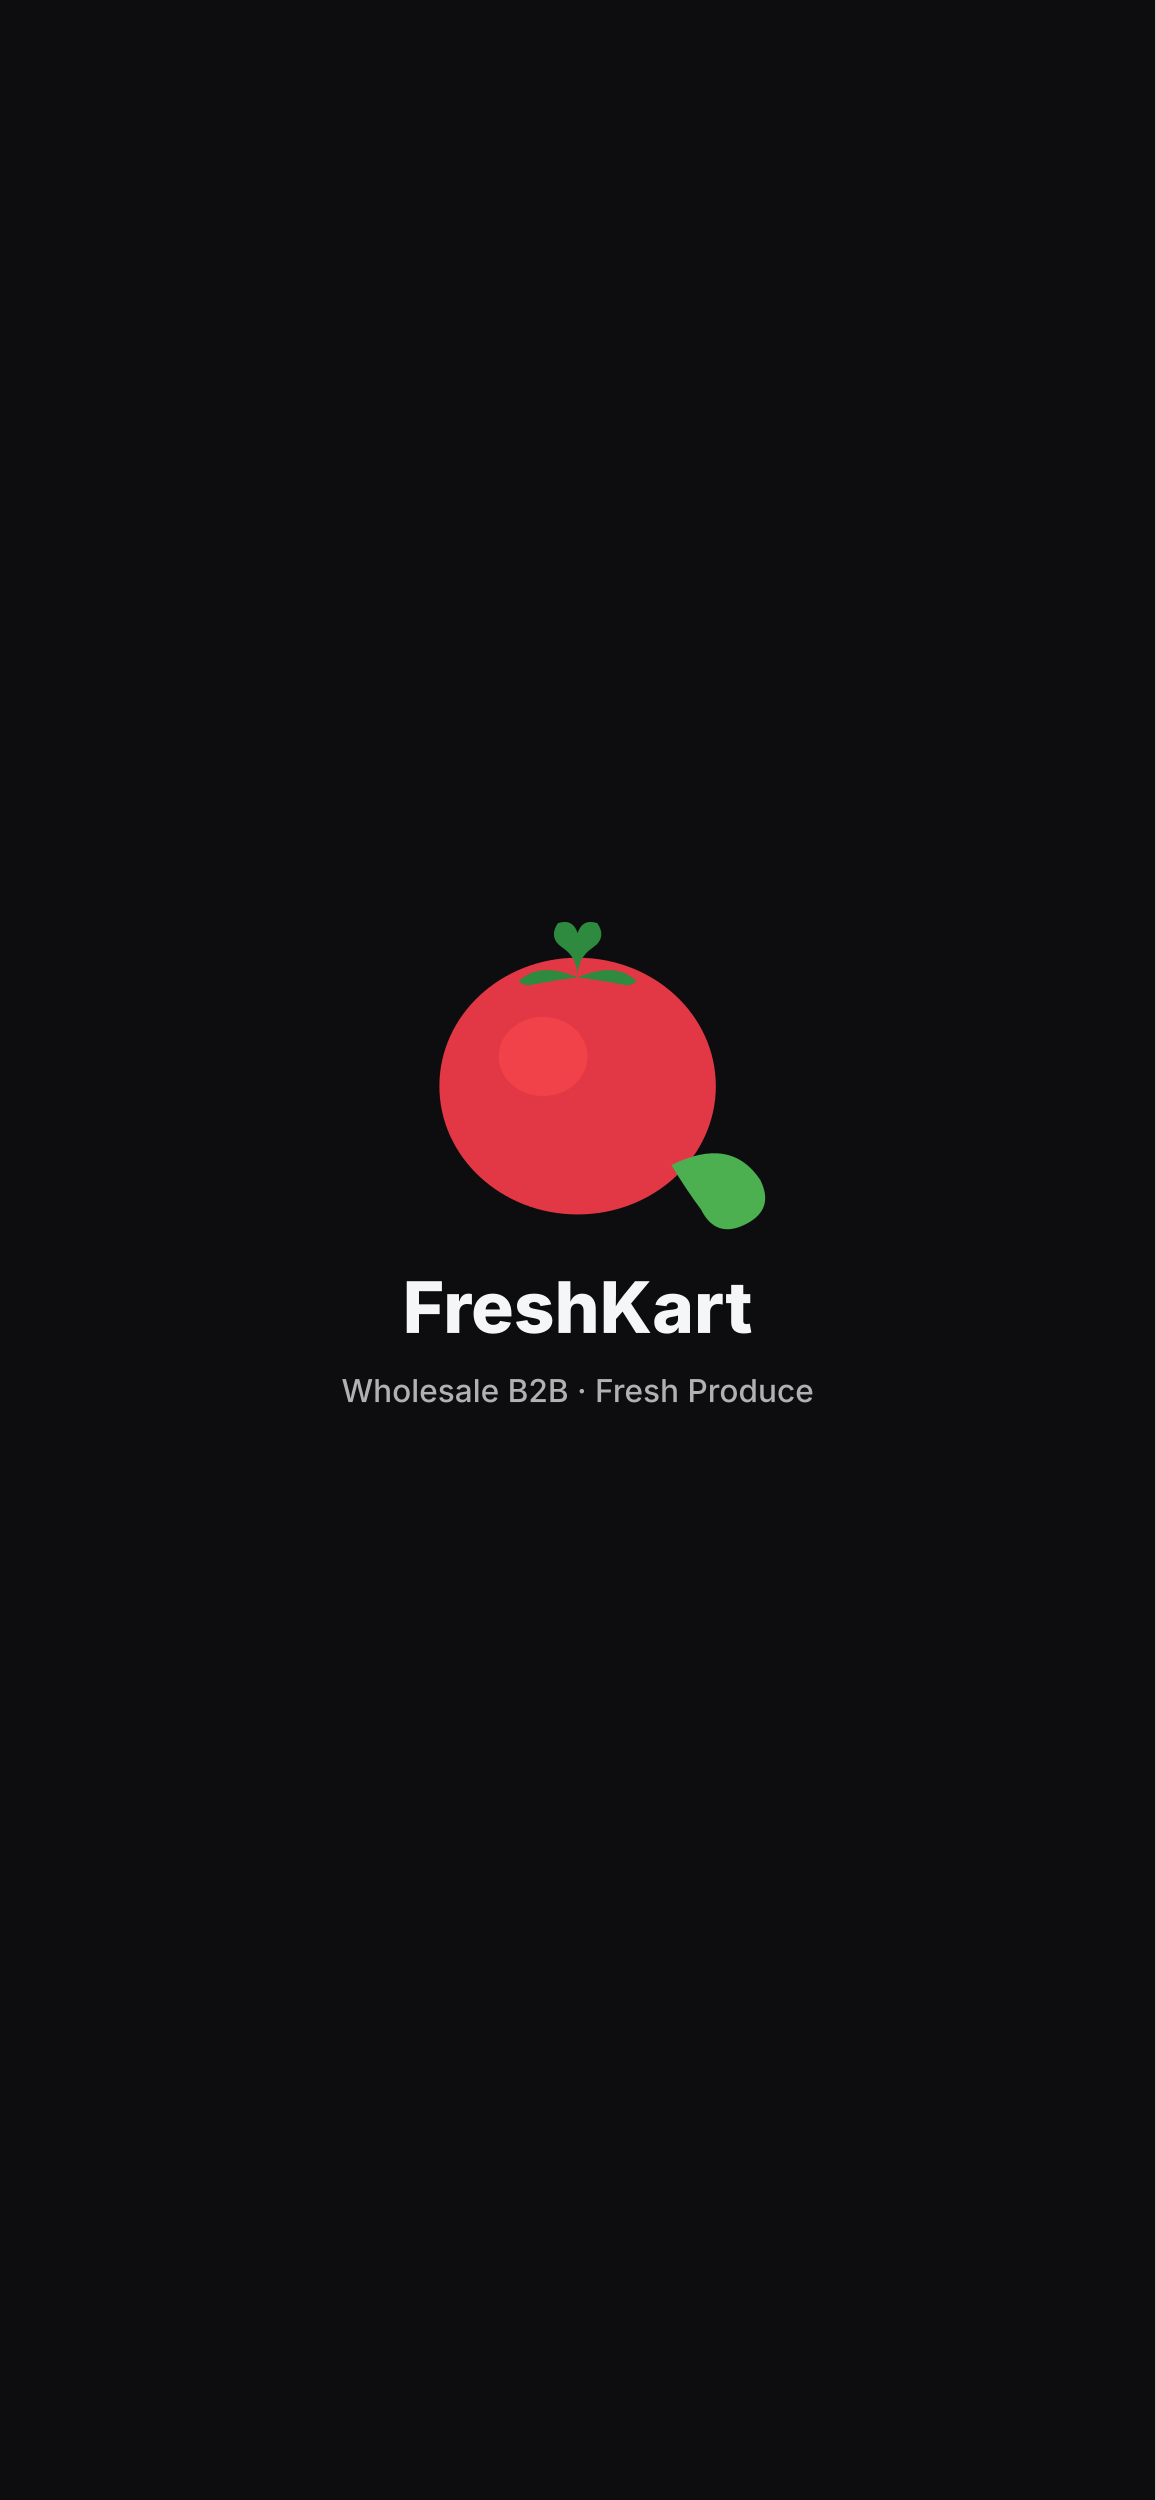
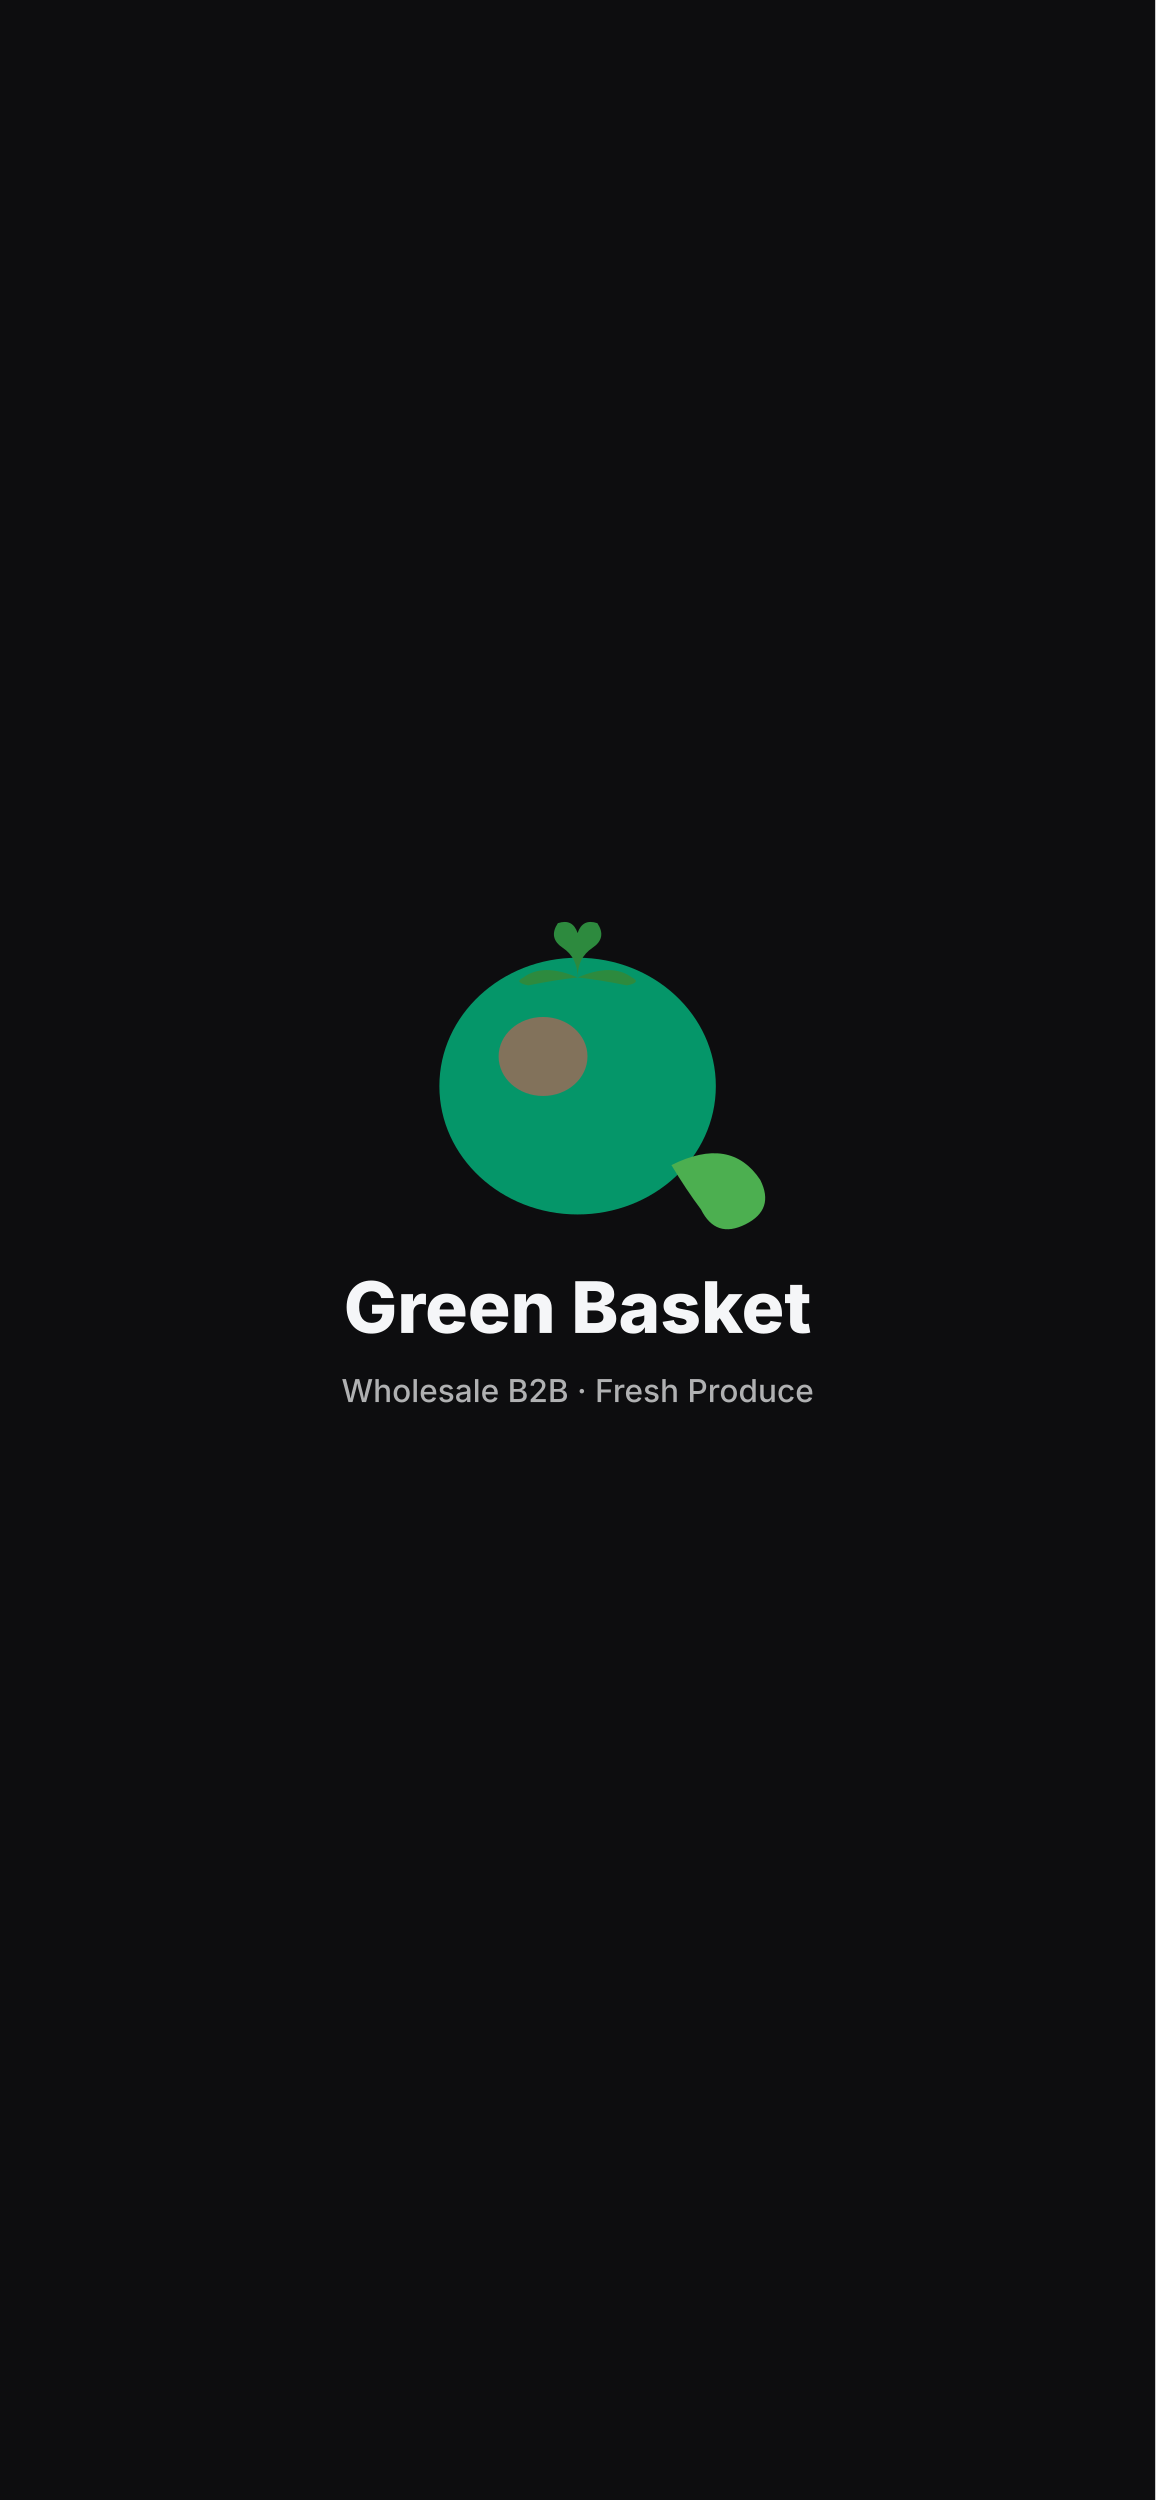
<svg xmlns="http://www.w3.org/2000/svg" viewBox="0 0 1170 2532">
  <rect width="1170" height="2532" fill="#0d0d0f" />
-   <ellipse cx="585" cy="1100" rx="140" ry="130" fill="#e23744" />
+   <ellipse cx="585" cy="1100" rx="140" ry="130" fill="#059669" />
  <ellipse cx="550" cy="1070" rx="45" ry="40" fill="#ff4d4d" opacity="0.5" />
  <path d="M585 990 Q585 970 570 960 Q555 950 565 935 Q580 930 585 945 Q590 930 605 935 Q615 950 600 960 Q585 970 585 990" fill="#2d8a3e" />
  <path d="M585 990 Q550 975 530 990 Q520 995 535 998 Q565 992 585 990" fill="#2d8a3e" />
  <path d="M585 990 Q620 975 640 990 Q650 995 635 998 Q605 992 585 990" fill="#2d8a3e" />
  <path d="M680 1180 Q740 1150 770 1195 Q785 1225 755 1240 Q725 1255 710 1225 Q695 1205 680 1180" fill="#4CAF50" />
-   <text x="585" y="1350" font-family="system-ui,-apple-system,sans-serif" font-size="72" font-weight="800" fill="#f5f6f8" text-anchor="middle">FreshKart</text>
+   <text x="585" y="1350" font-family="system-ui,-apple-system,sans-serif" font-size="72" font-weight="800" fill="#f5f6f8" text-anchor="middle">Green Basket</text>
  <text x="585" y="1420" font-family="system-ui,-apple-system,sans-serif" font-size="32" font-weight="500" fill="#f5f6f8" text-anchor="middle" opacity="0.7">Wholesale B2B · Fresh Produce</text>
</svg>
